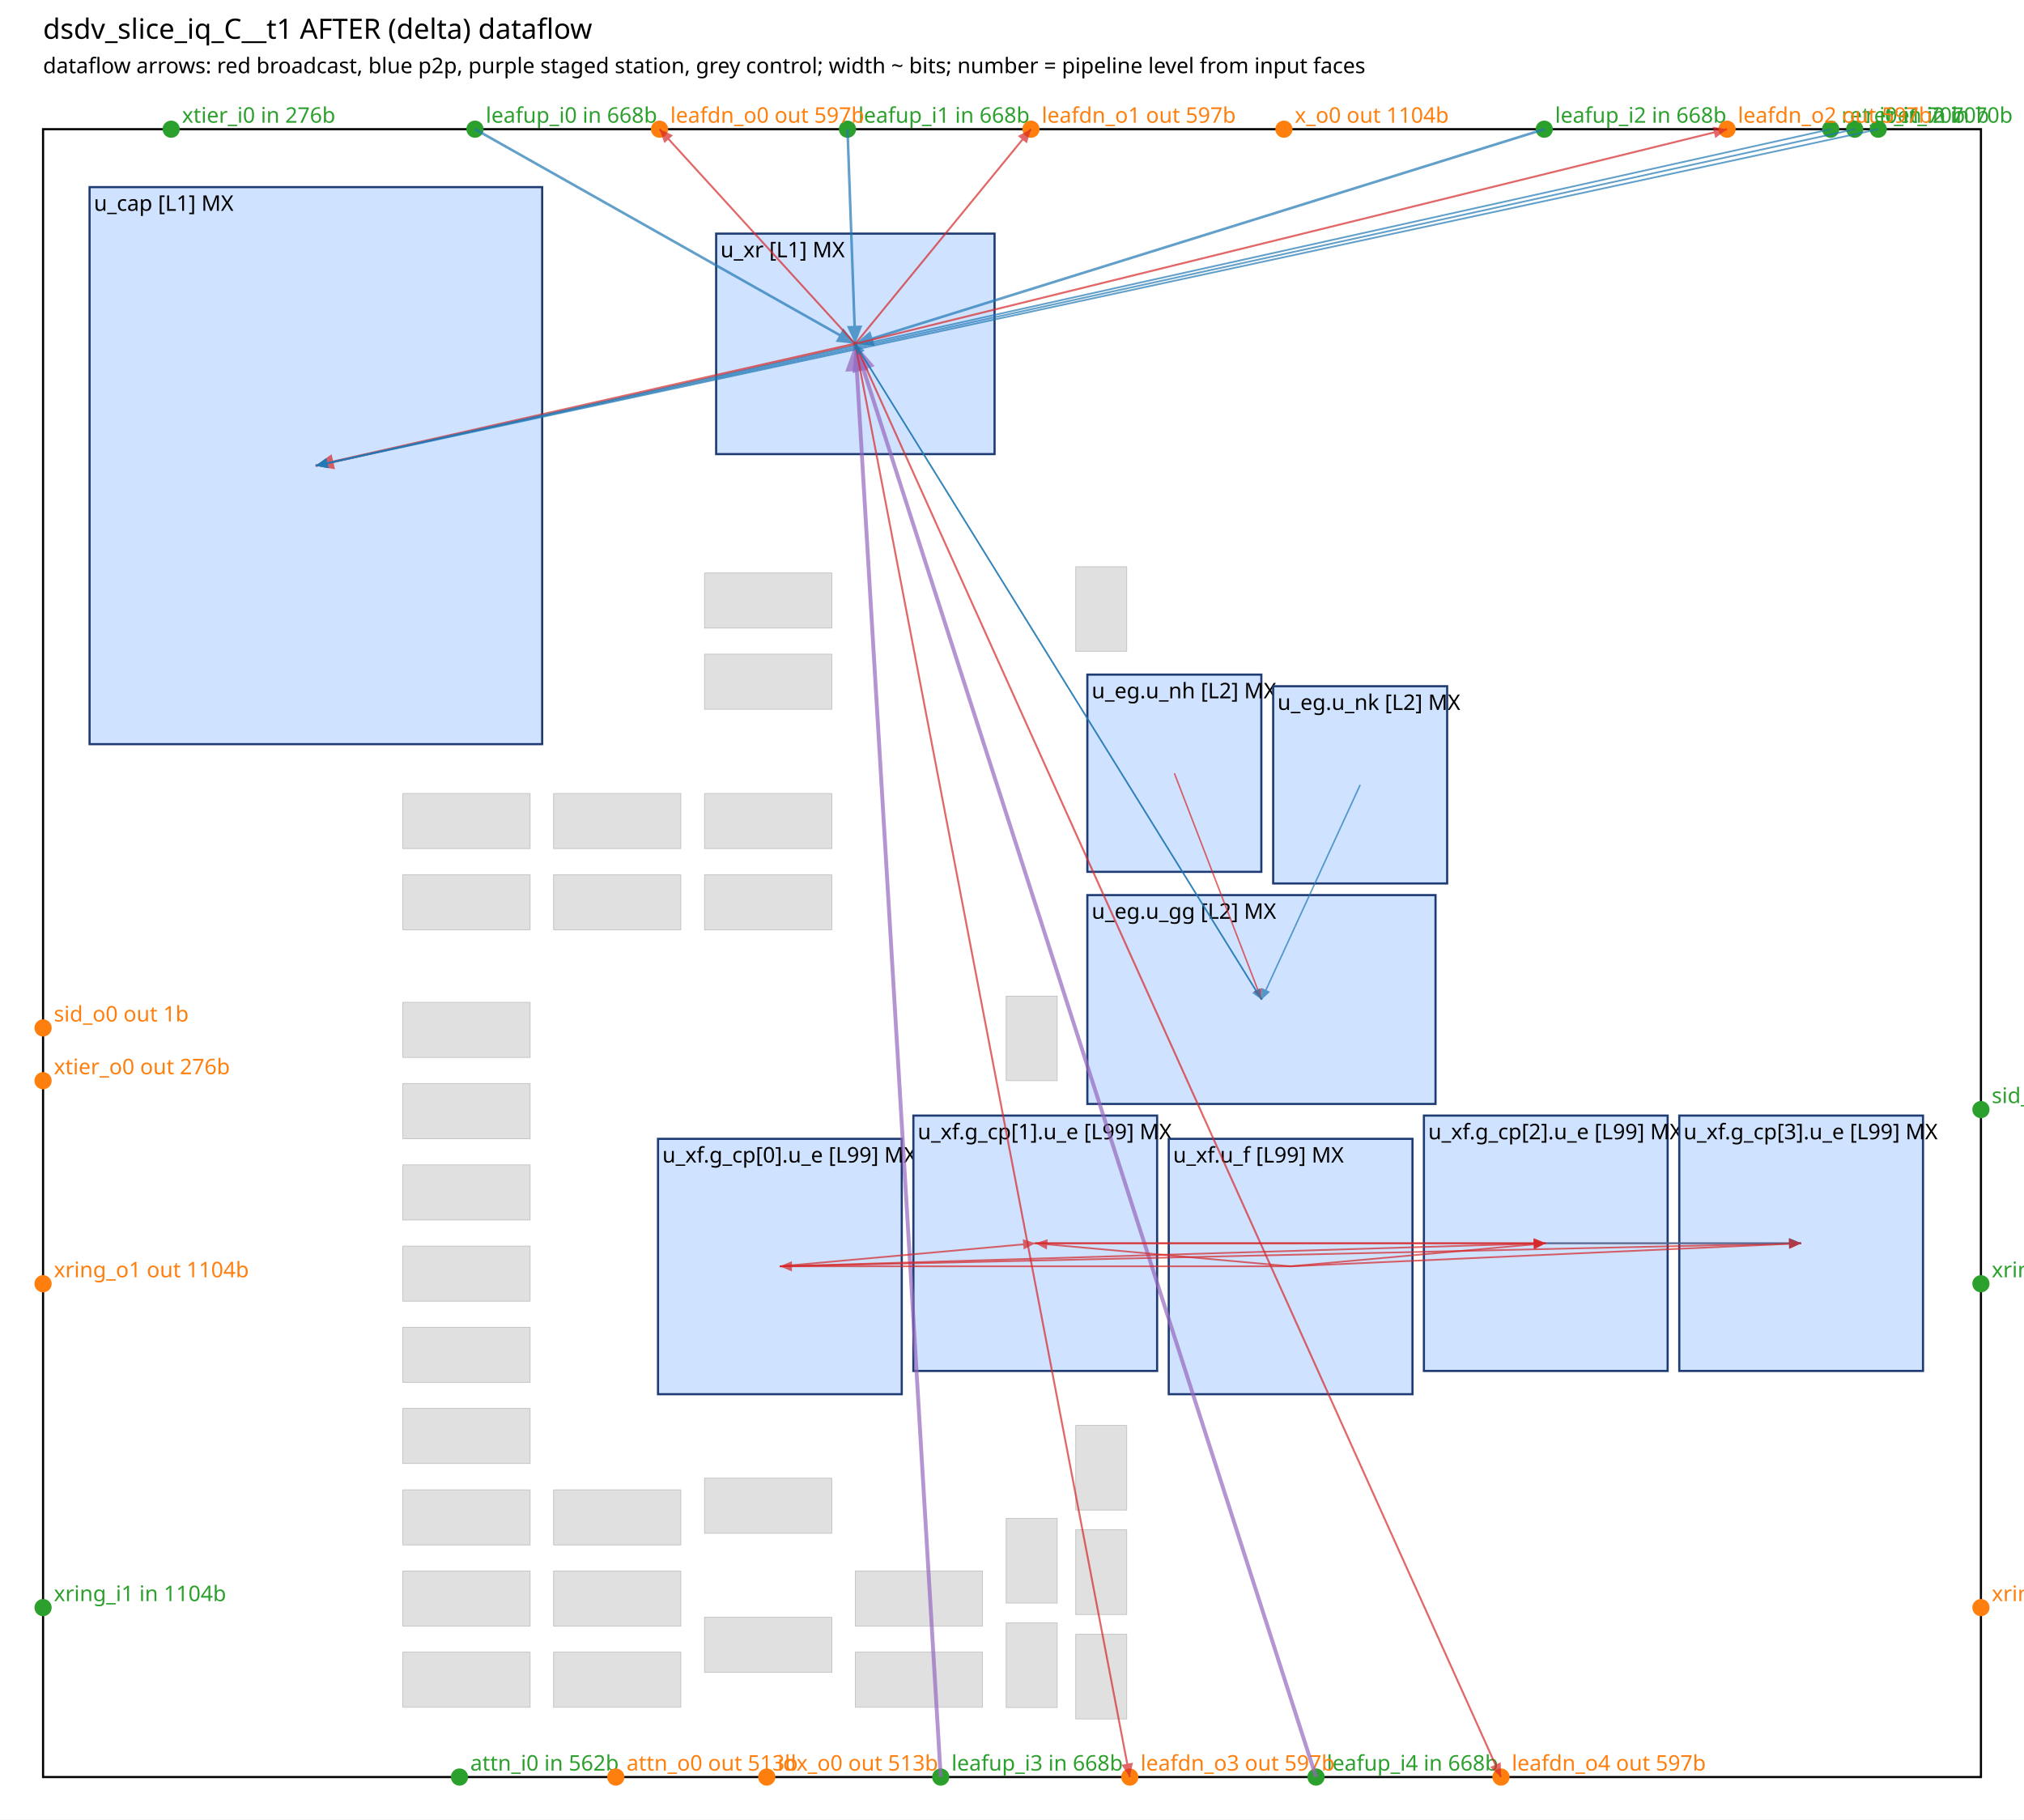
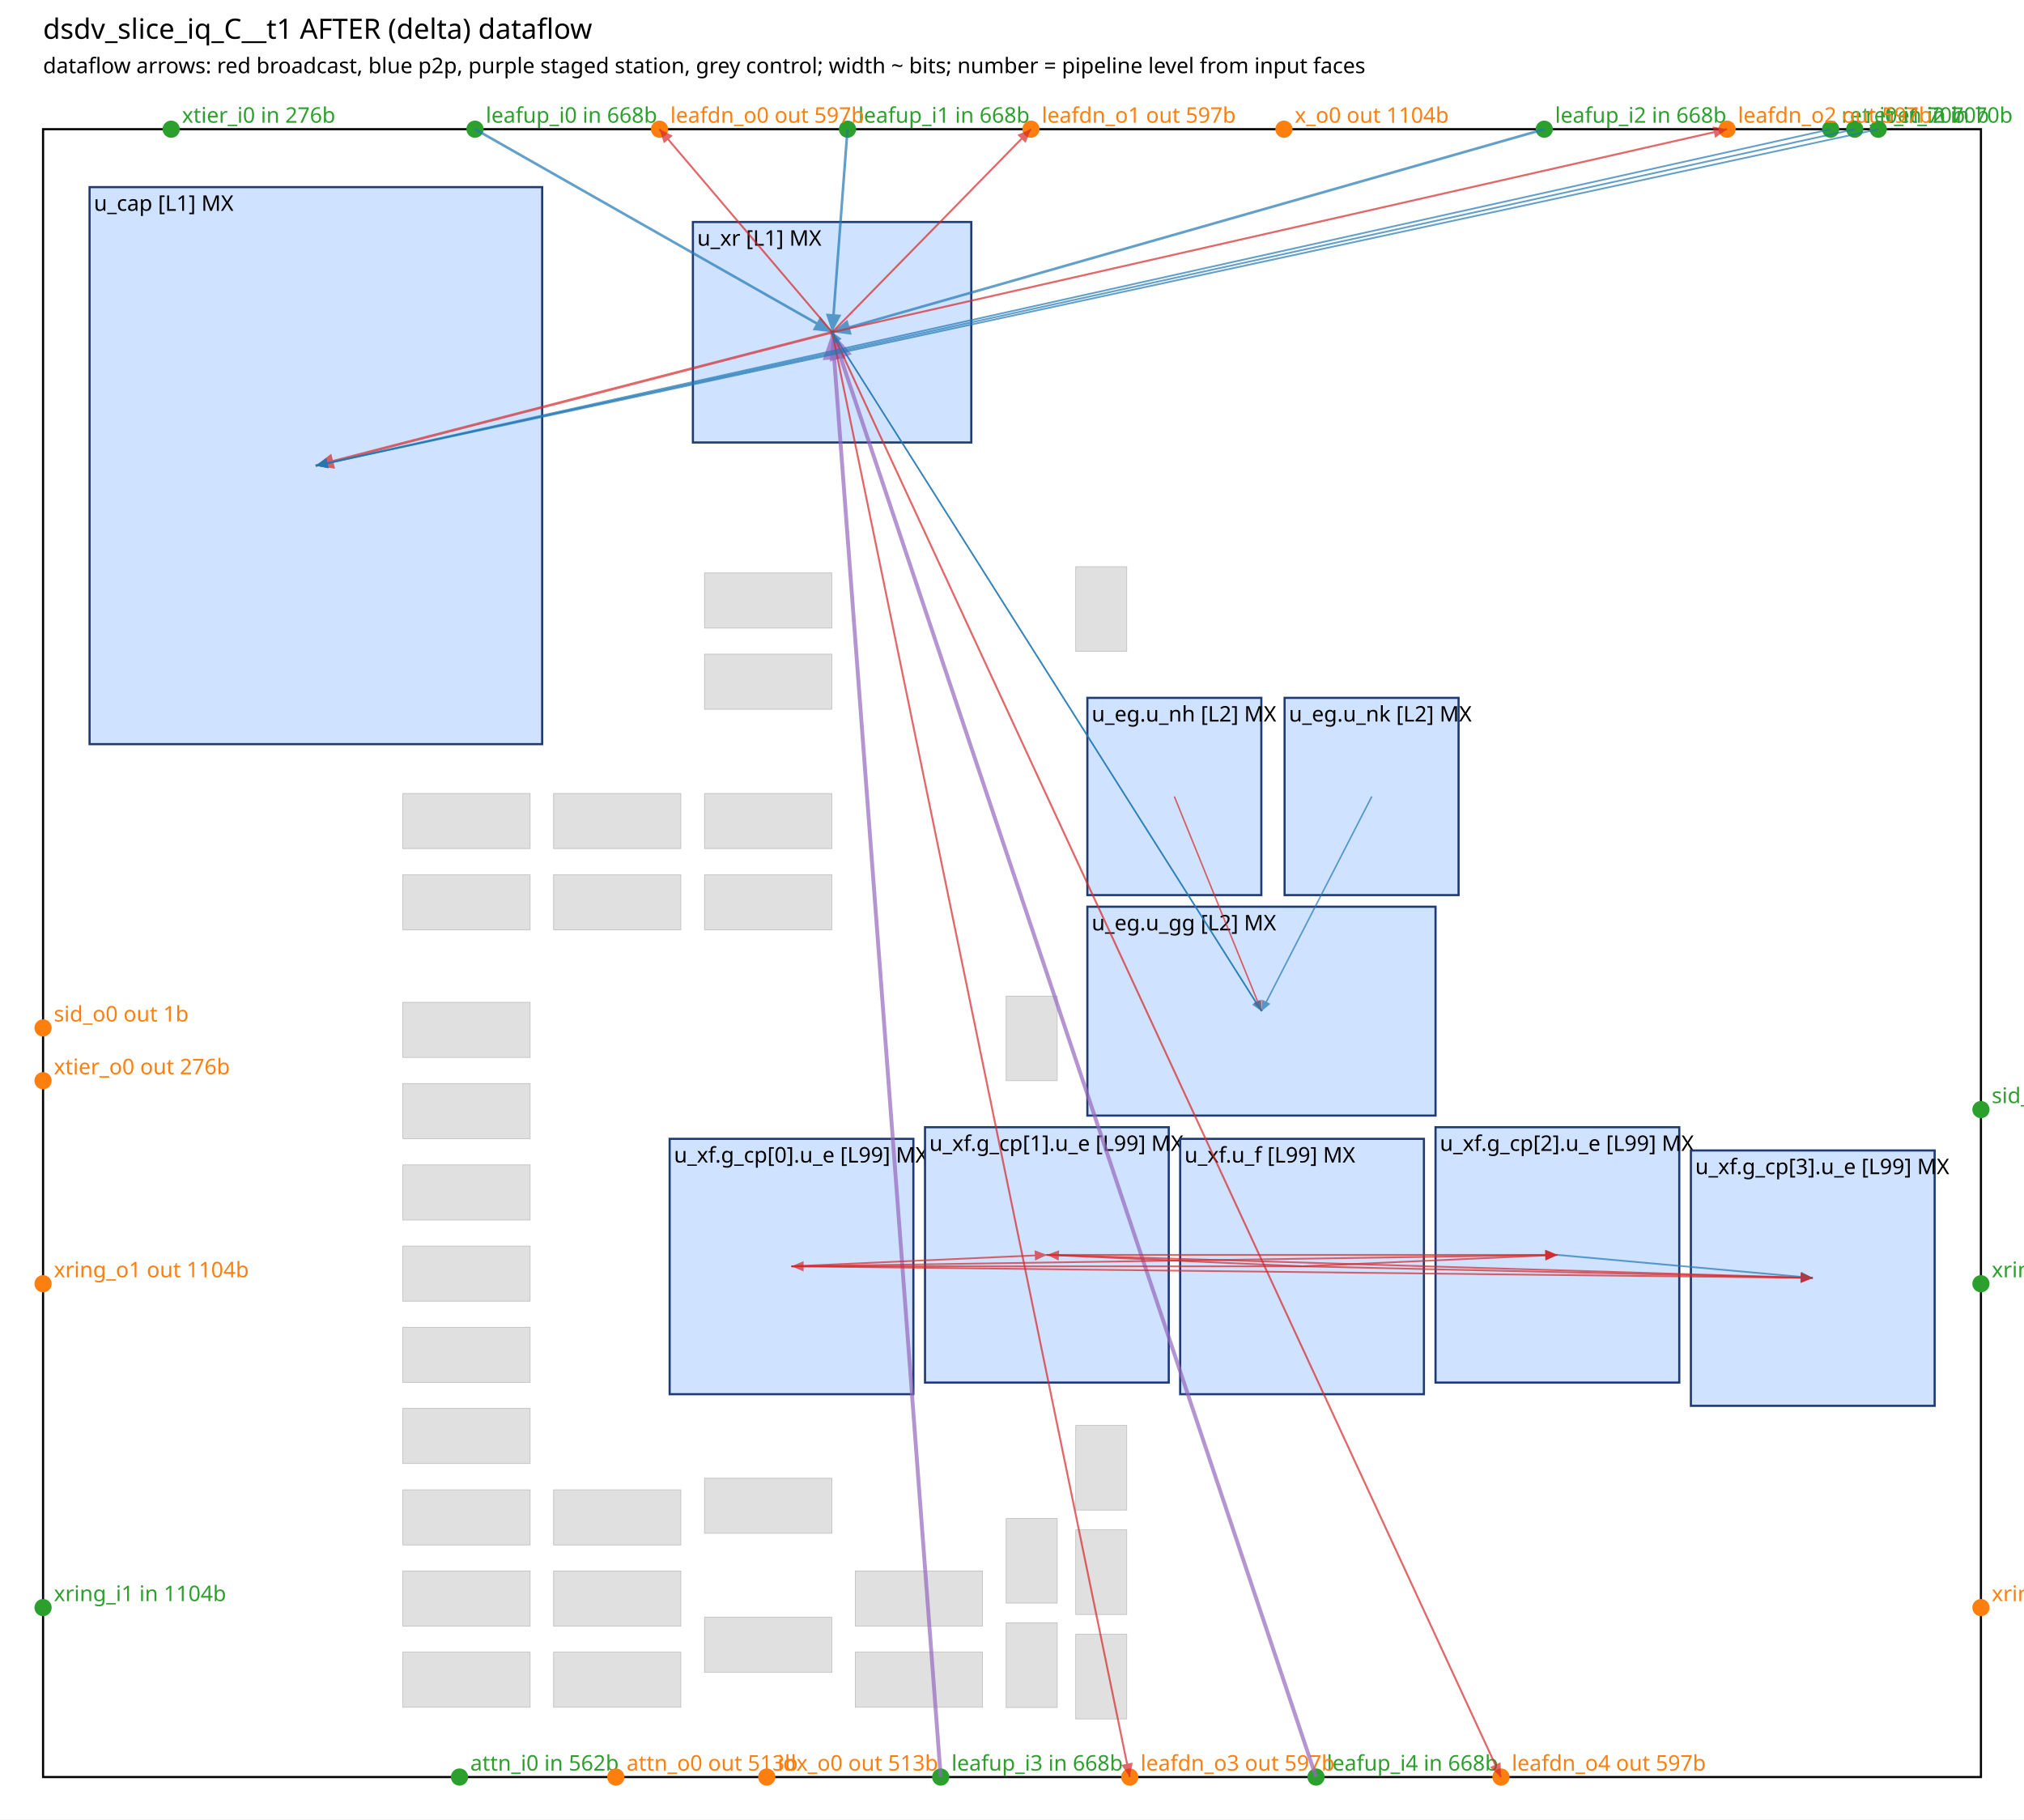
<svg xmlns="http://www.w3.org/2000/svg" width="940" height="845" font-family="sans-serif" font-size="10">
  <defs>
    <marker id="ar" markerWidth="8" markerHeight="8" refX="7" refY="3" orient="auto">
      <path d="M0,0 L7,3 L0,6 z" fill="context-stroke" />
    </marker>
  </defs>
  <rect width="100%" height="100%" fill="white" />
  <text x="20" y="18" font-size="13">dsdv_slice_iq_C__t1 AFTER (delta) dataflow</text>
  <text x="20" y="34">dataflow arrows: red broadcast, blue p2p, purple staged station, grey control; width ~ bits; number = pipeline level from input faces</text>
  <rect x="20.0" y="60.0" width="900.0" height="765.3" fill="none" stroke="black" />
  <rect x="187.1" y="767.3" width="59.1" height="25.6" fill="#e0e0e0" stroke="#bbb" stroke-width="0.3" />
  <rect x="187.1" y="729.6" width="59.1" height="25.6" fill="#e0e0e0" stroke="#bbb" stroke-width="0.3" />
  <rect x="187.1" y="691.9" width="59.1" height="25.6" fill="#e0e0e0" stroke="#bbb" stroke-width="0.3" />
  <rect x="187.1" y="654.1" width="59.1" height="25.6" fill="#e0e0e0" stroke="#bbb" stroke-width="0.3" />
  <rect x="187.1" y="616.4" width="59.1" height="25.6" fill="#e0e0e0" stroke="#bbb" stroke-width="0.3" />
  <rect x="187.1" y="578.7" width="59.1" height="25.6" fill="#e0e0e0" stroke="#bbb" stroke-width="0.3" />
  <rect x="187.1" y="541.0" width="59.1" height="25.6" fill="#e0e0e0" stroke="#bbb" stroke-width="0.3" />
  <rect x="187.1" y="503.2" width="59.1" height="25.6" fill="#e0e0e0" stroke="#bbb" stroke-width="0.3" />
  <rect x="187.1" y="465.5" width="59.1" height="25.6" fill="#e0e0e0" stroke="#bbb" stroke-width="0.3" />
  <rect x="187.1" y="406.2" width="59.1" height="25.6" fill="#e0e0e0" stroke="#bbb" stroke-width="0.3" />
  <rect x="187.1" y="368.5" width="59.1" height="25.6" fill="#e0e0e0" stroke="#bbb" stroke-width="0.3" />
  <rect x="257.1" y="767.3" width="59.1" height="25.6" fill="#e0e0e0" stroke="#bbb" stroke-width="0.3" />
  <rect x="257.1" y="729.6" width="59.1" height="25.6" fill="#e0e0e0" stroke="#bbb" stroke-width="0.3" />
  <rect x="257.1" y="691.9" width="59.1" height="25.6" fill="#e0e0e0" stroke="#bbb" stroke-width="0.3" />
  <rect x="257.1" y="406.2" width="59.1" height="25.6" fill="#e0e0e0" stroke="#bbb" stroke-width="0.3" />
  <rect x="257.1" y="368.5" width="59.1" height="25.6" fill="#e0e0e0" stroke="#bbb" stroke-width="0.3" />
  <rect x="327.2" y="751.1" width="59.1" height="25.6" fill="#e0e0e0" stroke="#bbb" stroke-width="0.3" />
  <rect x="327.2" y="686.5" width="59.1" height="25.6" fill="#e0e0e0" stroke="#bbb" stroke-width="0.3" />
  <rect x="327.2" y="406.2" width="59.1" height="25.6" fill="#e0e0e0" stroke="#bbb" stroke-width="0.3" />
  <rect x="327.2" y="368.5" width="59.1" height="25.6" fill="#e0e0e0" stroke="#bbb" stroke-width="0.3" />
  <rect x="327.2" y="303.8" width="59.1" height="25.6" fill="#e0e0e0" stroke="#bbb" stroke-width="0.3" />
  <rect x="327.2" y="266.1" width="59.1" height="25.6" fill="#e0e0e0" stroke="#bbb" stroke-width="0.3" />
  <rect x="397.2" y="767.3" width="59.1" height="25.6" fill="#e0e0e0" stroke="#bbb" stroke-width="0.3" />
  <rect x="397.2" y="729.6" width="59.1" height="25.6" fill="#e0e0e0" stroke="#bbb" stroke-width="0.3" />
  <rect x="467.3" y="753.7" width="23.7" height="39.3" fill="#e0e0e0" stroke="#bbb" stroke-width="0.3" />
  <rect x="467.3" y="705.2" width="23.7" height="39.3" fill="#e0e0e0" stroke="#bbb" stroke-width="0.3" />
  <rect x="467.3" y="462.6" width="23.7" height="39.3" fill="#e0e0e0" stroke="#bbb" stroke-width="0.3" />
  <rect x="499.6" y="759.0" width="23.7" height="39.3" fill="#e0e0e0" stroke="#bbb" stroke-width="0.3" />
  <rect x="499.6" y="710.5" width="23.7" height="39.3" fill="#e0e0e0" stroke="#bbb" stroke-width="0.3" />
  <rect x="499.6" y="662.0" width="23.7" height="39.3" fill="#e0e0e0" stroke="#bbb" stroke-width="0.3" />
  <rect x="499.6" y="263.2" width="23.7" height="39.3" fill="#e0e0e0" stroke="#bbb" stroke-width="0.3" />
  <circle cx="920.0" cy="596.2" r="4" fill="#2ca02c" />
  <text x="925.0" y="593.2" fill="#2ca02c">xring_i0 in 1104b</text>
  <circle cx="920.0" cy="515.3" r="4" fill="#2ca02c" />
  <text x="925.0" y="512.3" fill="#2ca02c">sid_i0 in 1b</text>
  <circle cx="79.5" cy="60.0" r="4" fill="#2ca02c" />
  <text x="84.5" y="57.0" fill="#2ca02c">xtier_i0 in 276b</text>
  <circle cx="220.6" cy="60.0" r="4" fill="#2ca02c" />
  <text x="225.6" y="57.0" fill="#2ca02c">leafup_i0 in 668b</text>
  <circle cx="393.6" cy="60.0" r="4" fill="#2ca02c" />
  <text x="398.6" y="57.0" fill="#2ca02c">leafup_i1 in 668b</text>
  <circle cx="717.2" cy="60.0" r="4" fill="#2ca02c" />
  <text x="722.2" y="57.0" fill="#2ca02c">leafup_i2 in 668b</text>
  <circle cx="850.2" cy="60.0" r="4" fill="#2ca02c" />
  <text x="855.2" y="57.0" fill="#2ca02c">ret_i0 in 70b</text>
  <circle cx="861.4" cy="60.0" r="4" fill="#2ca02c" />
  <text x="866.4" y="57.0" fill="#2ca02c">ret_i1 in 70b</text>
  <circle cx="872.3" cy="60.0" r="4" fill="#2ca02c" />
  <text x="877.3" y="57.0" fill="#2ca02c">ret_i2 in 70b</text>
  <circle cx="213.4" cy="825.3" r="4" fill="#2ca02c" />
  <text x="218.4" y="822.3" fill="#2ca02c">attn_i0 in 562b</text>
  <circle cx="436.9" cy="825.3" r="4" fill="#2ca02c" />
  <text x="441.9" y="822.3" fill="#2ca02c">leafup_i3 in 668b</text>
  <circle cx="611.2" cy="825.3" r="4" fill="#2ca02c" />
  <text x="616.2" y="822.3" fill="#2ca02c">leafup_i4 in 668b</text>
  <circle cx="20.0" cy="746.6" r="4" fill="#2ca02c" />
  <text x="25.0" y="743.6" fill="#2ca02c">xring_i1 in 1104b</text>
  <circle cx="920.0" cy="746.6" r="4" fill="#ff7f0e" />
  <text x="925.0" y="743.6" fill="#ff7f0e">xring_o0 out 1104b</text>
  <circle cx="306.3" cy="60.0" r="4" fill="#ff7f0e" />
  <text x="311.3" y="57.0" fill="#ff7f0e">leafdn_o0 out 597b</text>
  <circle cx="478.8" cy="60.0" r="4" fill="#ff7f0e" />
  <text x="483.8" y="57.0" fill="#ff7f0e">leafdn_o1 out 597b</text>
  <circle cx="596.3" cy="60.0" r="4" fill="#ff7f0e" />
  <text x="601.3" y="57.0" fill="#ff7f0e">x_o0 out 1104b</text>
  <circle cx="802.1" cy="60.0" r="4" fill="#ff7f0e" />
  <text x="807.1" y="57.0" fill="#ff7f0e">leafdn_o2 out 597b</text>
  <circle cx="286.0" cy="825.3" r="4" fill="#ff7f0e" />
  <text x="291.0" y="822.3" fill="#ff7f0e">attn_o0 out 513b</text>
  <circle cx="356.1" cy="825.3" r="4" fill="#ff7f0e" />
  <text x="361.1" y="822.3" fill="#ff7f0e">idx_o0 out 513b</text>
  <circle cx="524.7" cy="825.3" r="4" fill="#ff7f0e" />
  <text x="529.7" y="822.3" fill="#ff7f0e">leafdn_o3 out 597b</text>
  <circle cx="697.1" cy="825.3" r="4" fill="#ff7f0e" />
  <text x="702.1" y="822.3" fill="#ff7f0e">leafdn_o4 out 597b</text>
  <circle cx="20.0" cy="596.2" r="4" fill="#ff7f0e" />
  <text x="25.0" y="593.2" fill="#ff7f0e">xring_o1 out 1104b</text>
  <circle cx="20.0" cy="501.9" r="4" fill="#ff7f0e" />
  <text x="25.0" y="498.9" fill="#ff7f0e">xtier_o0 out 276b</text>
  <circle cx="20.0" cy="477.4" r="4" fill="#ff7f0e" />
  <text x="25.0" y="474.4" fill="#ff7f0e">sid_o0 out 1b</text>
  <rect x="41.6" y="86.9" width="210.2" height="258.7" fill="#cfe2ff" stroke="#1f3b73" />
  <text x="43.6" y="97.9">u_cap [L1] MX</text>
-   <rect x="332.6" y="108.5" width="129.3" height="102.4" fill="#cfe2ff" stroke="#1f3b73" />
-   <text x="334.6" y="119.5">u_xr [L1] MX</text>
-   <rect x="505.0" y="313.3" width="80.8" height="91.6" fill="#cfe2ff" stroke="#1f3b73" />
-   <text x="507.0" y="324.3">u_eg.u_nh [L2] MX</text>
-   <rect x="591.3" y="318.7" width="80.8" height="91.6" fill="#cfe2ff" stroke="#1f3b73" />
-   <text x="593.3" y="329.7">u_eg.u_nk [L2] MX</text>
-   <rect x="505.0" y="415.7" width="161.7" height="97.0" fill="#cfe2ff" stroke="#1f3b73" />
-   <text x="507.0" y="426.7">u_eg.u_gg [L2] MX</text>
-   <rect x="305.6" y="528.9" width="113.2" height="118.6" fill="#cfe2ff" stroke="#1f3b73" />
-   <text x="307.6" y="539.9">u_xf.g_cp[0].u_e [L99] MX</text>
-   <rect x="424.2" y="518.1" width="113.2" height="118.6" fill="#cfe2ff" stroke="#1f3b73" />
-   <text x="426.2" y="529.1">u_xf.g_cp[1].u_e [L99] MX</text>
-   <rect x="542.8" y="528.9" width="113.2" height="118.6" fill="#cfe2ff" stroke="#1f3b73" />
-   <text x="544.8" y="539.9">u_xf.u_f [L99] MX</text>
-   <rect x="661.3" y="518.1" width="113.2" height="118.6" fill="#cfe2ff" stroke="#1f3b73" />
-   <text x="663.3" y="529.1">u_xf.g_cp[2].u_e [L99] MX</text>
-   <rect x="779.9" y="518.1" width="113.2" height="118.6" fill="#cfe2ff" stroke="#1f3b73" />
-   <text x="781.9" y="529.1">u_xf.g_cp[3].u_e [L99] MX</text>
-   <line x1="436.9" y1="825.3" x2="397.2" y2="159.7" stroke="#9467bd" stroke-width="1.8" opacity="0.7" marker-end="url(#ar)" />
-   <line x1="611.2" y1="825.3" x2="397.2" y2="159.7" stroke="#9467bd" stroke-width="1.8" opacity="0.7" marker-end="url(#ar)" />
-   <line x1="220.6" y1="60.0" x2="397.2" y2="159.7" stroke="#1f77b4" stroke-width="1.2" opacity="0.7" marker-end="url(#ar)" />
-   <line x1="393.6" y1="60.0" x2="397.2" y2="159.7" stroke="#1f77b4" stroke-width="1.2" opacity="0.7" marker-end="url(#ar)" />
-   <line x1="717.2" y1="60.0" x2="397.2" y2="159.7" stroke="#1f77b4" stroke-width="1.2" opacity="0.7" marker-end="url(#ar)" />
-   <line x1="397.2" y1="159.7" x2="146.6" y2="216.3" stroke="#d62728" stroke-width="1.2" opacity="0.7" marker-end="url(#ar)" />
-   <line x1="397.2" y1="159.7" x2="306.3" y2="60.0" stroke="#d62728" stroke-width="0.9" opacity="0.7" marker-end="url(#ar)" />
-   <line x1="397.2" y1="159.7" x2="478.8" y2="60.0" stroke="#d62728" stroke-width="0.9" opacity="0.7" marker-end="url(#ar)" />
-   <line x1="397.2" y1="159.7" x2="802.1" y2="60.0" stroke="#d62728" stroke-width="0.9" opacity="0.7" marker-end="url(#ar)" />
-   <line x1="397.2" y1="159.7" x2="524.7" y2="825.3" stroke="#d62728" stroke-width="0.9" opacity="0.7" marker-end="url(#ar)" />
-   <line x1="397.2" y1="159.7" x2="697.1" y2="825.3" stroke="#d62728" stroke-width="0.9" opacity="0.7" marker-end="url(#ar)" />
-   <line x1="362.2" y1="588.1" x2="836.5" y2="577.4" stroke="#d62728" stroke-width="0.8" opacity="0.7" marker-end="url(#ar)" />
-   <line x1="480.8" y1="577.4" x2="836.5" y2="577.4" stroke="#d62728" stroke-width="0.8" opacity="0.7" marker-end="url(#ar)" />
-   <line x1="717.9" y1="577.4" x2="836.5" y2="577.4" stroke="#1f77b4" stroke-width="0.8" opacity="0.7" marker-end="url(#ar)" />
-   <line x1="362.2" y1="588.1" x2="717.9" y2="577.4" stroke="#d62728" stroke-width="0.8" opacity="0.7" marker-end="url(#ar)" />
-   <line x1="480.8" y1="577.4" x2="717.9" y2="577.4" stroke="#d62728" stroke-width="0.8" opacity="0.7" marker-end="url(#ar)" />
-   <line x1="362.2" y1="588.1" x2="480.8" y2="577.4" stroke="#d62728" stroke-width="0.8" opacity="0.7" marker-end="url(#ar)" />
-   <line x1="599.3" y1="588.1" x2="836.5" y2="577.4" stroke="#d62728" stroke-width="0.8" opacity="0.7" marker-end="url(#ar)" />
-   <line x1="599.3" y1="588.1" x2="717.9" y2="577.4" stroke="#d62728" stroke-width="0.8" opacity="0.7" marker-end="url(#ar)" />
-   <line x1="599.3" y1="588.1" x2="480.8" y2="577.4" stroke="#d62728" stroke-width="0.8" opacity="0.7" marker-end="url(#ar)" />
-   <line x1="599.3" y1="588.1" x2="362.2" y2="588.1" stroke="#d62728" stroke-width="0.8" opacity="0.7" marker-end="url(#ar)" />
+   <rect x="321.8" y="103.1" width="129.3" height="102.4" fill="#cfe2ff" stroke="#1f3b73" />
+   <text x="323.8" y="114.1">u_xr [L1] MX</text>
+   <rect x="505.0" y="324.1" width="80.8" height="91.6" fill="#cfe2ff" stroke="#1f3b73" />
+   <text x="507.0" y="335.1">u_eg.u_nh [L2] MX</text>
+   <rect x="596.6" y="324.1" width="80.8" height="91.6" fill="#cfe2ff" stroke="#1f3b73" />
+   <text x="598.6" y="335.1">u_eg.u_nk [L2] MX</text>
+   <rect x="505.0" y="421.1" width="161.7" height="97.0" fill="#cfe2ff" stroke="#1f3b73" />
+   <text x="507.0" y="432.1">u_eg.u_gg [L2] MX</text>
+   <rect x="311.0" y="528.9" width="113.2" height="118.6" fill="#cfe2ff" stroke="#1f3b73" />
+   <text x="313.0" y="539.9">u_xf.g_cp[0].u_e [L99] MX</text>
+   <rect x="429.6" y="523.5" width="113.2" height="118.6" fill="#cfe2ff" stroke="#1f3b73" />
+   <text x="431.6" y="534.5">u_xf.g_cp[1].u_e [L99] MX</text>
+   <rect x="548.1" y="528.9" width="113.2" height="118.6" fill="#cfe2ff" stroke="#1f3b73" />
+   <text x="550.1" y="539.9">u_xf.u_f [L99] MX</text>
+   <rect x="666.7" y="523.5" width="113.2" height="118.6" fill="#cfe2ff" stroke="#1f3b73" />
+   <text x="668.7" y="534.5">u_xf.g_cp[2].u_e [L99] MX</text>
+   <rect x="785.3" y="534.3" width="113.2" height="118.6" fill="#cfe2ff" stroke="#1f3b73" />
+   <text x="787.3" y="545.3">u_xf.g_cp[3].u_e [L99] MX</text>
+   <line x1="436.9" y1="825.3" x2="386.5" y2="154.3" stroke="#9467bd" stroke-width="1.8" opacity="0.7" marker-end="url(#ar)" />
+   <line x1="611.2" y1="825.3" x2="386.5" y2="154.3" stroke="#9467bd" stroke-width="1.8" opacity="0.7" marker-end="url(#ar)" />
+   <line x1="220.6" y1="60.0" x2="386.5" y2="154.3" stroke="#1f77b4" stroke-width="1.2" opacity="0.7" marker-end="url(#ar)" />
+   <line x1="393.6" y1="60.0" x2="386.5" y2="154.3" stroke="#1f77b4" stroke-width="1.2" opacity="0.7" marker-end="url(#ar)" />
+   <line x1="717.2" y1="60.0" x2="386.5" y2="154.3" stroke="#1f77b4" stroke-width="1.2" opacity="0.7" marker-end="url(#ar)" />
+   <line x1="386.5" y1="154.3" x2="146.6" y2="216.3" stroke="#d62728" stroke-width="1.2" opacity="0.7" marker-end="url(#ar)" />
+   <line x1="386.5" y1="154.3" x2="306.3" y2="60.0" stroke="#d62728" stroke-width="0.9" opacity="0.7" marker-end="url(#ar)" />
+   <line x1="386.5" y1="154.3" x2="478.8" y2="60.0" stroke="#d62728" stroke-width="0.9" opacity="0.7" marker-end="url(#ar)" />
+   <line x1="386.5" y1="154.3" x2="802.1" y2="60.0" stroke="#d62728" stroke-width="0.9" opacity="0.7" marker-end="url(#ar)" />
+   <line x1="386.5" y1="154.3" x2="524.7" y2="825.3" stroke="#d62728" stroke-width="0.9" opacity="0.7" marker-end="url(#ar)" />
+   <line x1="386.5" y1="154.3" x2="697.1" y2="825.3" stroke="#d62728" stroke-width="0.9" opacity="0.7" marker-end="url(#ar)" />
+   <line x1="367.6" y1="588.1" x2="841.9" y2="593.5" stroke="#d62728" stroke-width="0.8" opacity="0.7" marker-end="url(#ar)" />
+   <line x1="486.2" y1="582.8" x2="841.9" y2="593.5" stroke="#d62728" stroke-width="0.8" opacity="0.7" marker-end="url(#ar)" />
+   <line x1="723.3" y1="582.8" x2="841.9" y2="593.5" stroke="#1f77b4" stroke-width="0.8" opacity="0.7" marker-end="url(#ar)" />
+   <line x1="367.6" y1="588.1" x2="723.3" y2="582.8" stroke="#d62728" stroke-width="0.8" opacity="0.7" marker-end="url(#ar)" />
+   <line x1="486.2" y1="582.8" x2="723.3" y2="582.8" stroke="#d62728" stroke-width="0.8" opacity="0.7" marker-end="url(#ar)" />
+   <line x1="367.6" y1="588.1" x2="486.2" y2="582.8" stroke="#d62728" stroke-width="0.8" opacity="0.7" marker-end="url(#ar)" />
+   <line x1="604.7" y1="588.1" x2="841.9" y2="593.5" stroke="#d62728" stroke-width="0.8" opacity="0.7" marker-end="url(#ar)" />
+   <line x1="604.7" y1="588.1" x2="723.3" y2="582.8" stroke="#d62728" stroke-width="0.8" opacity="0.7" marker-end="url(#ar)" />
+   <line x1="604.7" y1="588.1" x2="486.2" y2="582.8" stroke="#d62728" stroke-width="0.8" opacity="0.7" marker-end="url(#ar)" />
+   <line x1="604.7" y1="588.1" x2="367.6" y2="588.1" stroke="#d62728" stroke-width="0.8" opacity="0.7" marker-end="url(#ar)" />
  <line x1="850.2" y1="60.0" x2="146.6" y2="216.3" stroke="#1f77b4" stroke-width="0.8" opacity="0.7" marker-end="url(#ar)" />
  <line x1="861.4" y1="60.0" x2="146.6" y2="216.3" stroke="#1f77b4" stroke-width="0.8" opacity="0.7" marker-end="url(#ar)" />
  <line x1="872.3" y1="60.0" x2="146.6" y2="216.3" stroke="#1f77b4" stroke-width="0.8" opacity="0.7" marker-end="url(#ar)" />
-   <line x1="585.9" y1="464.2" x2="397.2" y2="159.7" stroke="#1f77b4" stroke-width="0.7" opacity="0.7" marker-end="url(#ar)" />
-   <line x1="545.4" y1="359.1" x2="585.9" y2="464.2" stroke="#d62728" stroke-width="0.7" opacity="0.7" marker-end="url(#ar)" />
-   <line x1="631.7" y1="364.5" x2="585.9" y2="464.2" stroke="#1f77b4" stroke-width="0.7" opacity="0.7" marker-end="url(#ar)" />
-   <line x1="397.2" y1="159.7" x2="585.9" y2="464.2" stroke="#1f77b4" stroke-width="0.7" opacity="0.7" marker-end="url(#ar)" />
+   <line x1="585.9" y1="469.6" x2="386.5" y2="154.3" stroke="#1f77b4" stroke-width="0.7" opacity="0.7" marker-end="url(#ar)" />
+   <line x1="545.4" y1="369.9" x2="585.9" y2="469.6" stroke="#d62728" stroke-width="0.7" opacity="0.7" marker-end="url(#ar)" />
+   <line x1="637.1" y1="369.9" x2="585.9" y2="469.6" stroke="#1f77b4" stroke-width="0.7" opacity="0.7" marker-end="url(#ar)" />
+   <line x1="386.5" y1="154.3" x2="585.9" y2="469.6" stroke="#1f77b4" stroke-width="0.7" opacity="0.7" marker-end="url(#ar)" />
</svg>
